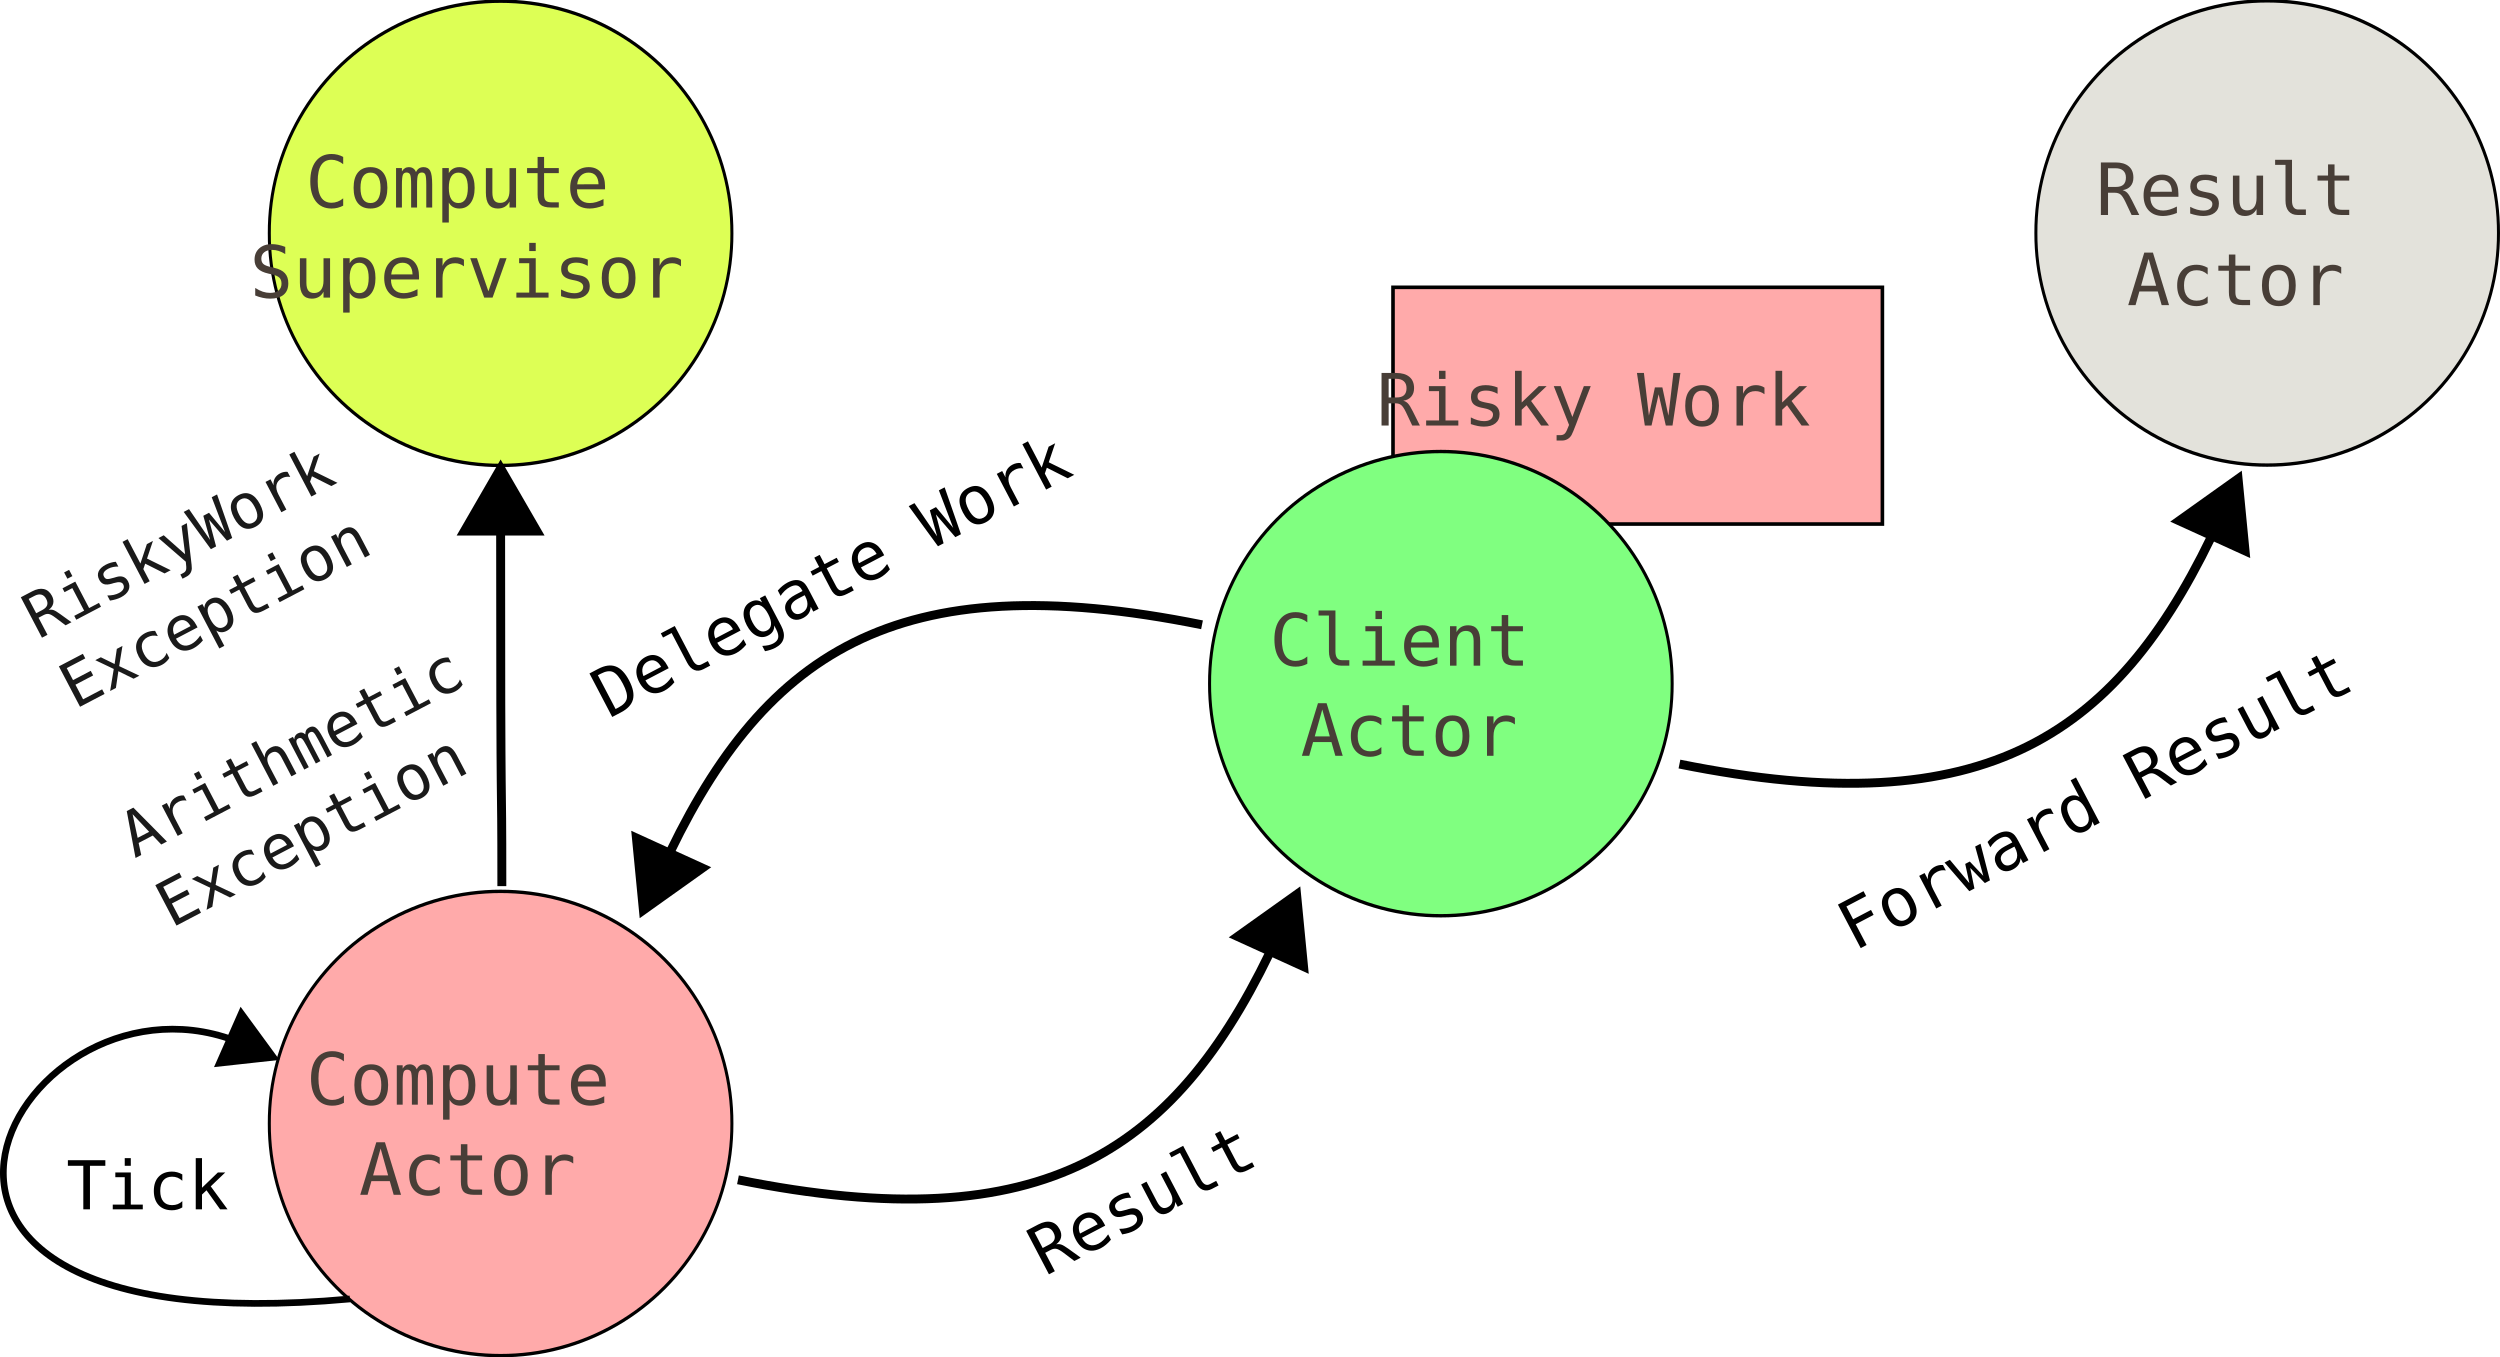
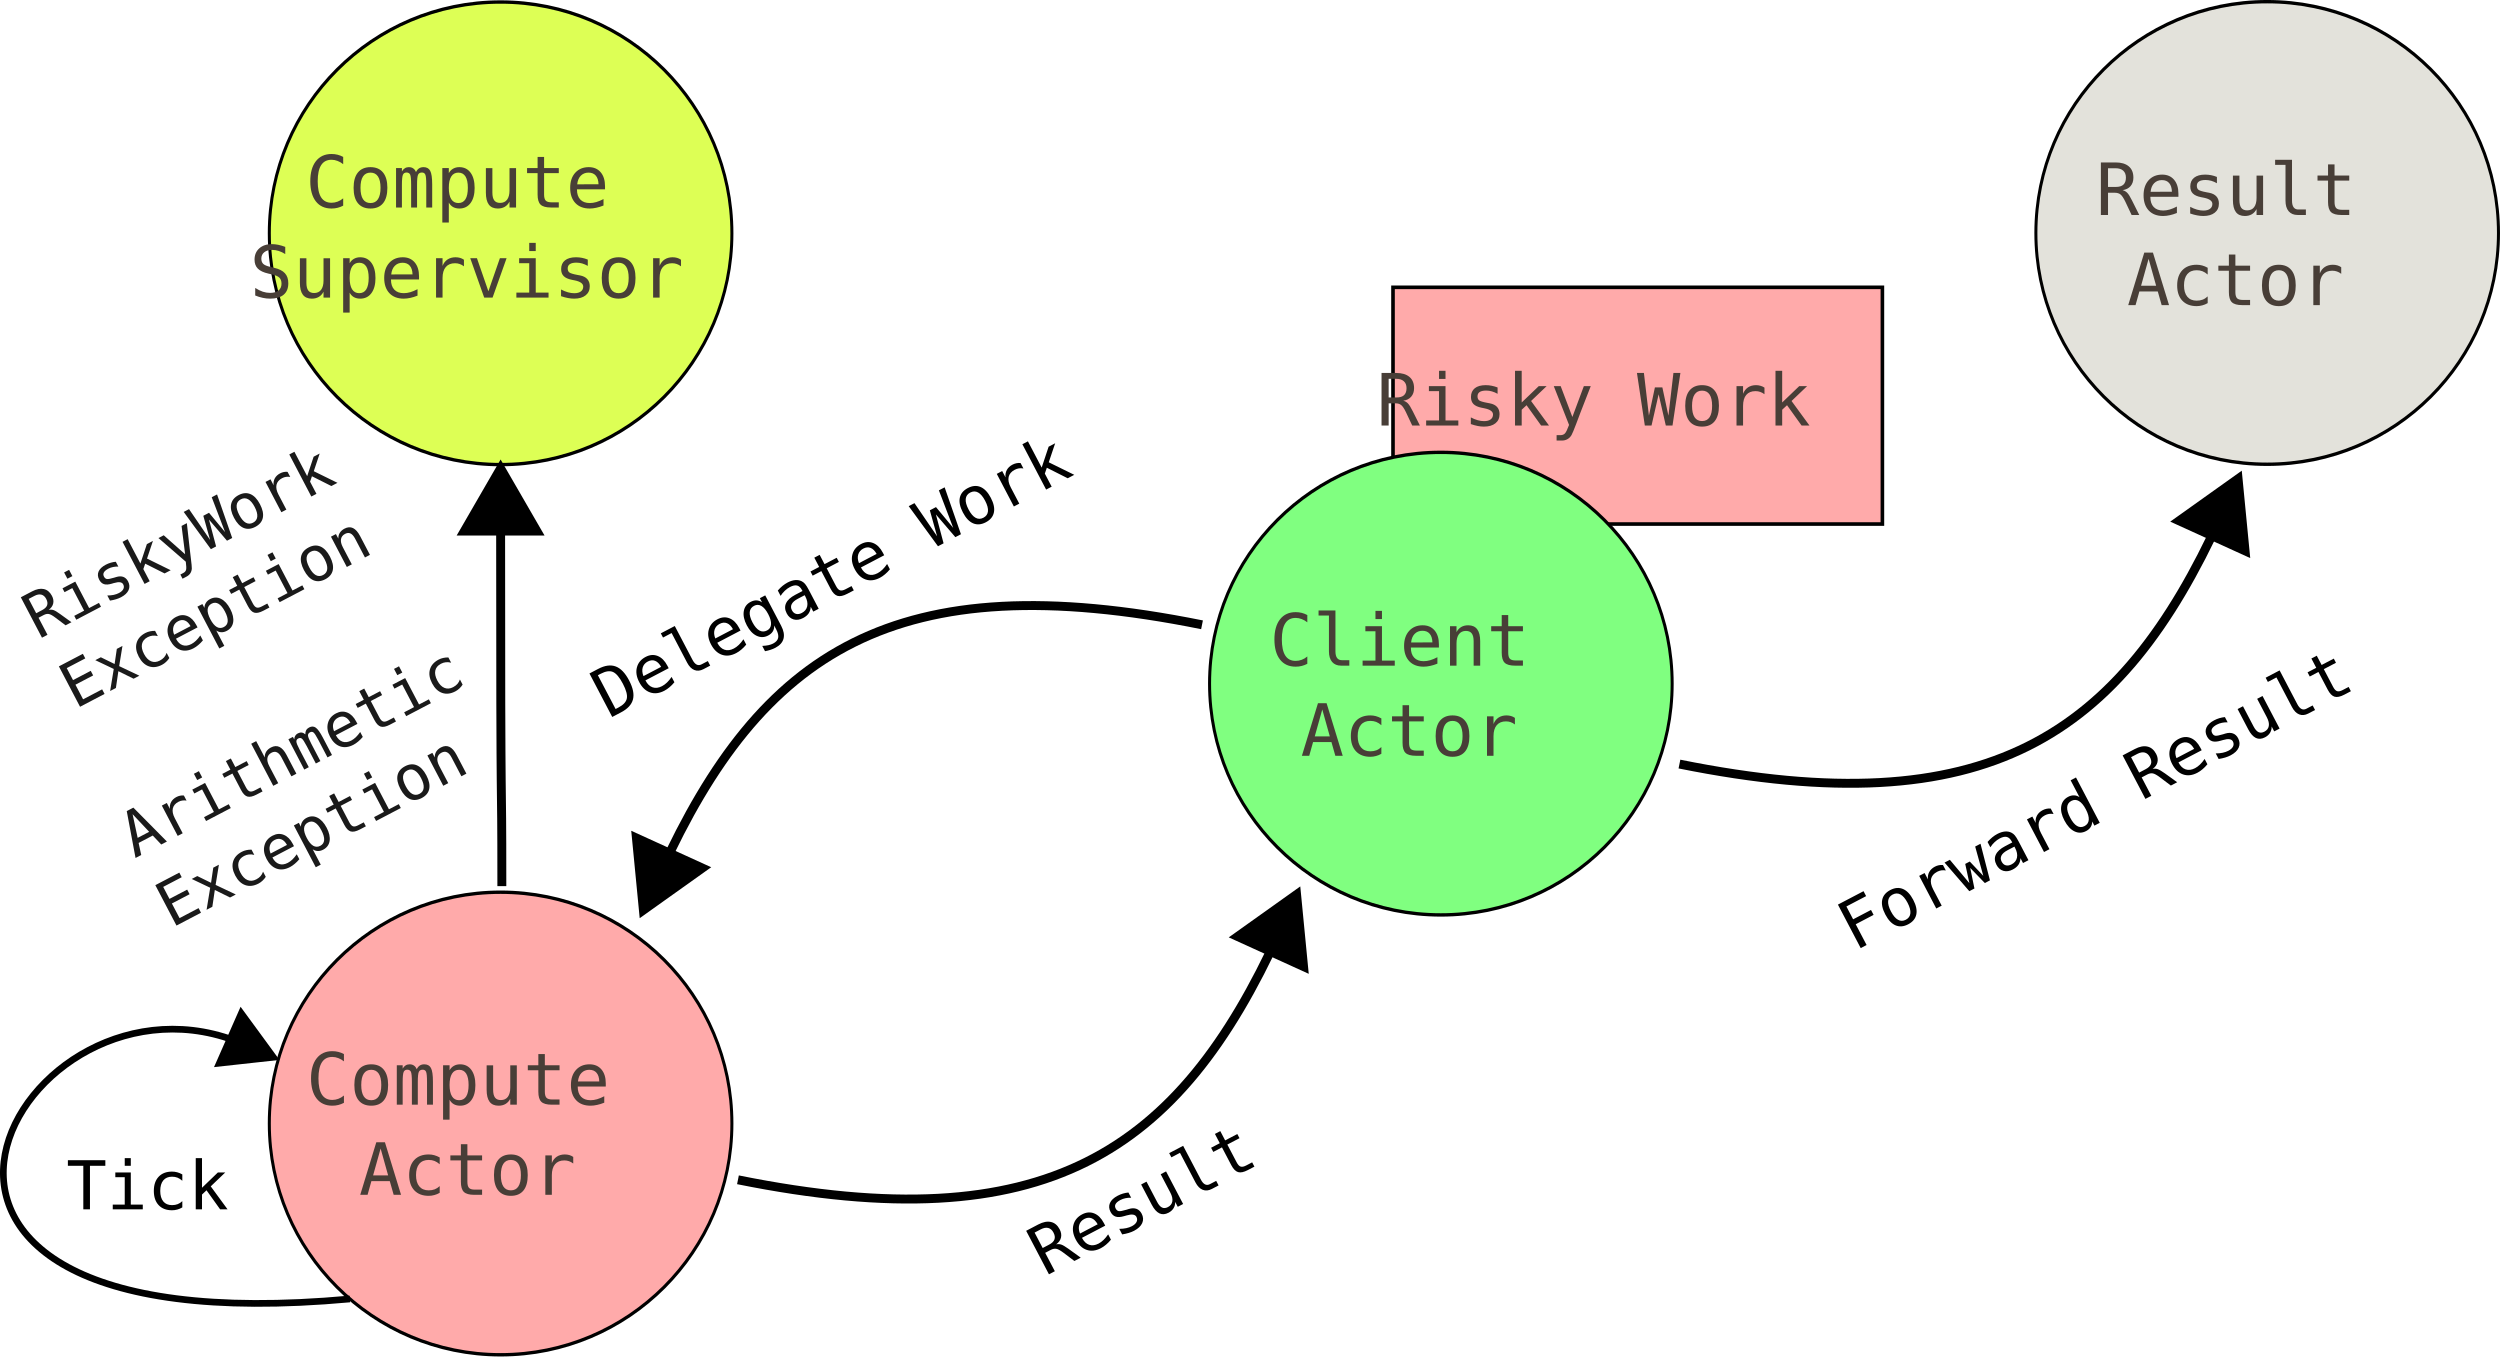
<svg xmlns="http://www.w3.org/2000/svg" width="1039.301" height="563.896" id="svg8743" version="1.1">
  <defs id="defs8745">
    <marker orient="auto" refY="0" refX="0" id="TriangleInL-02-5" style="overflow:visible">
      <path id="path6015-9-39" d="m 5.77,0 -8.65,5 0,-10 8.65,5 z" style="fill-rule:evenodd;stroke:#000000;stroke-width:1pt" transform="scale(-0.8,-0.8)" />
    </marker>
    <marker orient="auto" refY="0" refX="0" id="TriangleInL-02" style="overflow:visible">
      <path id="path6015-9" d="m 5.77,0 -8.65,5 0,-10 8.65,5 z" style="fill-rule:evenodd;stroke:#000000;stroke-width:1pt" transform="scale(-0.8,-0.8)" />
    </marker>
    <marker orient="auto" refY="0" refX="0" id="marker8714" style="overflow:visible">
      <path id="path8716" d="m 5.77,0 -8.65,5 0,-10 8.65,5 z" style="fill-rule:evenodd;stroke:#000000;stroke-width:1pt" transform="scale(-0.8,-0.8)" />
    </marker>
    <marker orient="auto" refY="0" refX="0" id="TriangleInL-02-5-2" style="overflow:visible">
      <path id="path6015-9-39-3" d="m 5.77,0 -8.65,5 0,-10 8.65,5 z" style="fill-rule:evenodd;stroke:#000000;stroke-width:1pt" transform="scale(-0.8,-0.8)" />
    </marker>
    <marker orient="auto" refY="0" refX="0" id="TriangleInL-02-5-8" style="overflow:visible">
      <path id="path6015-9-39-6" d="m 5.77,0 -8.65,5 0,-10 8.65,5 z" style="fill-rule:evenodd;stroke:#000000;stroke-width:1pt" transform="scale(-0.8,-0.8)" />
    </marker>
    <marker orient="auto" refY="0" refX="0" id="TriangleInL-02-5-86" style="overflow:visible">
      <path id="path6015-9-39-5" d="m 5.77,0 -8.65,5 0,-10 8.65,5 z" style="fill-rule:evenodd;stroke:#000000;stroke-width:1pt" transform="scale(-0.8,-0.8)" />
    </marker>
    <marker orient="auto" refY="0" refX="0" id="TriangleInL-02-5-3" style="overflow:visible">
      <path id="path6015-9-39-0" d="m 5.77,0 -8.65,5 0,-10 8.65,5 z" style="fill-rule:evenodd;stroke:#000000;stroke-width:1pt" transform="scale(-0.8,-0.8)" />
    </marker>
  </defs>
  <g id="layer1" transform="translate(492.0474,211.2568)">
    <g id="g10198" transform="matrix(1.290913,0,0,1.290913,-159.2115,-102.5823)">
      <g transform="matrix(1.451321,0,0,1.451321,-258.6106,-323.658)" id="g9861">
        <rect style="fill:#ffaaaa;fill-opacity:1;stroke:#000000;stroke-width:0.802;stroke-miterlimit:4;stroke-opacity:1;stroke-dasharray:none" id="rect9166" width="108.591" height="52.528" x="309.634" y="228.757" />
        <text xml:space="preserve" style="font-size:8px;font-style:normal;font-weight:normal;line-height:125%;letter-spacing:0px;word-spacing:0px;fill:#483e37;fill-opacity:1;stroke:none;font-family:Sans" x="363.488" y="259.435" id="text9060-4-3-1">
          <tspan x="363.488" y="259.435" style="font-size:16px;font-style:normal;font-variant:normal;font-weight:normal;font-stretch:normal;text-align:center;text-anchor:middle;fill:#483e37;font-family:Monospace;-inkscape-font-specification:Monospace" id="tspan9140-1">Risky Work</tspan>
        </text>
      </g>
-       <path transform="matrix(0.9745716,0,0,1.086241,-66.00545,-102.4636)" d="m 355.714,219.505 a 76.429,68.571 0 1 1 -152.857,0 76.429,68.571 0 1 1 152.857,0 z" id="path7510-1-1" style="fill:#80ff80;fill-rule:evenodd;stroke:#000000;stroke-width:1;stroke-linecap:butt;stroke-linejoin:miter;stroke-miterlimit:4;stroke-opacity:1;stroke-dasharray:none" />
+       <path transform="matrix(0.9745716,0,0,1.086241,-66.00545,-102.4636)" d="m 355.714,219.505 c 0,37.871 -34.218,68.571 -76.429,68.571 -42.21,0 -76.429,-30.7 -76.429,-68.571 0,-37.871 34.218,-68.571 76.429,-68.571 42.21,0 76.429,30.7 76.429,68.571 z" id="path7510-1-1" style="fill:#80ff80;fill-rule:evenodd;stroke:#000000;stroke-width:1;stroke-linecap:butt;stroke-linejoin:miter;stroke-miterlimit:4;stroke-opacity:1;stroke-dasharray:none" />
      <path id="path5736-6-7-8-0-2-1-79-7-0-9" d="M -45.052,196.646 C -12.714,125.685 30.251,97.074 129.262,117.025" style="color:#000000;fill:none;stroke:#000000;stroke-width:2.874;stroke-miterlimit:4;stroke-opacity:1;stroke-dasharray:none;marker:none;marker-start:url(#TriangleInL-02-5);visibility:visible;display:inline;overflow:visible;enable-background:accumulate" />
-       <path transform="matrix(0.9745716,0,0,1.086241,-368.8022,-247.4858)" d="m 355.714,219.505 a 76.429,68.571 0 1 1 -152.857,0 76.429,68.571 0 1 1 152.857,0 z" id="path7510-9-7" style="fill:#ddff55;fill-rule:evenodd;stroke:#000000;stroke-width:1;stroke-linecap:butt;stroke-linejoin:miter;stroke-miterlimit:4;stroke-opacity:1;stroke-dasharray:none" />
-       <path transform="matrix(0.9745716,0,0,1.086241,-368.8022,39.18718)" d="m 355.714,219.505 a 76.429,68.571 0 1 1 -152.857,0 76.429,68.571 0 1 1 152.857,0 z" id="path7510-3" style="fill:#ffaaaa;fill-rule:evenodd;stroke:#000000;stroke-width:1;stroke-linecap:butt;stroke-linejoin:miter;stroke-miterlimit:4;stroke-opacity:1;stroke-dasharray:none" />
+       <path transform="matrix(0.9745716,0,0,1.086241,-368.8022,-247.4858)" d="m 355.714,219.505 c 0,37.871 -34.218,68.571 -76.429,68.571 -42.21,0 -76.429,-30.7 -76.429,-68.571 0,-37.871 34.218,-68.571 76.429,-68.571 42.21,0 76.429,30.7 76.429,68.571 z" id="path7510-9-7" style="fill:#ddff55;fill-rule:evenodd;stroke:#000000;stroke-width:1;stroke-linecap:butt;stroke-linejoin:miter;stroke-miterlimit:4;stroke-opacity:1;stroke-dasharray:none" />
+       <path transform="matrix(0.9745716,0,0,1.086241,-368.8022,39.18718)" d="m 355.714,219.505 c 0,37.871 -34.218,68.571 -76.429,68.571 -42.21,0 -76.429,-30.7 -76.429,-68.571 0,-37.871 34.218,-68.571 76.429,-68.571 42.21,0 76.429,30.7 76.429,68.571 z" id="path7510-3" style="fill:#ffaaaa;fill-rule:evenodd;stroke:#000000;stroke-width:1;stroke-linecap:butt;stroke-linejoin:miter;stroke-miterlimit:4;stroke-opacity:1;stroke-dasharray:none" />
      <path id="path5736-6-7-8-0-2-1-74" d="m -179.034,252.213 c -71.75,-31.588 -145.272,98.33 33.885,81.915" style="color:#000000;fill:none;stroke:#000000;stroke-width:2.156;stroke-linecap:butt;stroke-linejoin:miter;stroke-miterlimit:4;stroke-opacity:1;stroke-dasharray:none;stroke-dashoffset:0;marker:none;marker-start:url(#TriangleInL-02);visibility:visible;display:inline;overflow:visible;enable-background:accumulate" />
      <text id="text3371" y="305.256" x="-236.469" style="font-size:25.236px;font-style:normal;font-weight:normal;line-height:125%;letter-spacing:0px;word-spacing:0px;fill:#000000;fill-opacity:1;stroke:none;font-family:Sans" xml:space="preserve">
        <tspan y="305.256" x="-236.469" id="tspan3373" style="font-style:normal;font-variant:normal;font-weight:normal;font-stretch:normal;font-family:Monospace;-inkscape-font-specification:Monospace;font-size:21.69px">Tick</tspan>
      </text>
-       <path transform="matrix(0.9745716,0,0,1.086241,200.0993,-247.5957)" d="m 355.714,219.505 a 76.429,68.571 0 1 1 -152.857,0 76.429,68.571 0 1 1 152.857,0 z" id="path7510-9" style="fill:#e3e2db;fill-rule:evenodd;stroke:#000000;stroke-width:1;stroke-linecap:butt;stroke-linejoin:miter;stroke-miterlimit:4;stroke-opacity:1;stroke-dasharray:none" />
+       <path transform="matrix(0.9745716,0,0,1.086241,200.0993,-247.5957)" d="m 355.714,219.505 c 0,37.871 -34.218,68.571 -76.429,68.571 -42.21,0 -76.429,-30.7 -76.429,-68.571 0,-37.871 34.218,-68.571 76.429,-68.571 42.21,0 76.429,30.7 76.429,68.571 z" id="path7510-9" style="fill:#e3e2db;fill-rule:evenodd;stroke:#000000;stroke-width:1;stroke-linecap:butt;stroke-linejoin:miter;stroke-miterlimit:4;stroke-opacity:1;stroke-dasharray:none" />
      <text id="text9060" y="271.562" x="-96.726" style="font-size:11.611px;font-style:normal;font-weight:normal;line-height:125%;letter-spacing:0px;word-spacing:0px;fill:#483e37;fill-opacity:1;stroke:none;font-family:Sans" xml:space="preserve">
        <tspan style="font-size:23.221px;font-style:normal;font-variant:normal;font-weight:normal;font-stretch:normal;text-align:center;text-anchor:middle;fill:#483e37;font-family:Monospace;-inkscape-font-specification:Monospace" y="271.562" x="-96.726" id="tspan9062">Compute</tspan>
        <tspan style="font-size:23.221px;font-style:normal;font-variant:normal;font-weight:normal;font-stretch:normal;text-align:center;text-anchor:middle;fill:#483e37;font-family:Monospace;-inkscape-font-specification:Monospace" id="tspan9064" y="300.589" x="-96.726">Actor</tspan>
      </text>
      <text id="text9060-4" y="-17.361" x="-96.97" style="font-size:11.611px;font-style:normal;font-weight:normal;line-height:125%;letter-spacing:0px;word-spacing:0px;fill:#483e37;fill-opacity:1;stroke:none;font-family:Sans" xml:space="preserve">
        <tspan style="font-size:23.221px;font-style:normal;font-variant:normal;font-weight:normal;font-stretch:normal;text-align:center;text-anchor:middle;fill:#483e37;font-family:Monospace;-inkscape-font-specification:Monospace" y="-17.361" x="-96.97" id="tspan9062-6">Compute</tspan>
        <tspan style="font-size:23.221px;font-style:normal;font-variant:normal;font-weight:normal;font-stretch:normal;text-align:center;text-anchor:middle;fill:#483e37;font-family:Monospace;-inkscape-font-specification:Monospace" id="tspan9064-1" y="11.665" x="-96.97">Supervisor</tspan>
      </text>
      <text id="text9060-4-3" y="130.178" x="206.524" style="font-size:11.611px;font-style:normal;font-weight:normal;line-height:125%;letter-spacing:0px;word-spacing:0px;fill:#483e37;fill-opacity:1;stroke:none;font-family:Sans" xml:space="preserve">
        <tspan style="font-size:23.221px;font-style:normal;font-variant:normal;font-weight:normal;font-stretch:normal;text-align:center;text-anchor:middle;fill:#483e37;font-family:Monospace;-inkscape-font-specification:Monospace" id="tspan9064-1-1" y="130.178" x="206.524">Client</tspan>
        <tspan id="tspan9140" style="font-size:23.221px;font-style:normal;font-variant:normal;font-weight:normal;font-stretch:normal;text-align:center;text-anchor:middle;fill:#483e37;font-family:Monospace;-inkscape-font-specification:Monospace" y="159.204" x="206.524">Actor</tspan>
      </text>
      <text id="text9060-4-3-6" y="-14.954" x="472.629" style="font-size:11.611px;font-style:normal;font-weight:normal;line-height:125%;letter-spacing:0px;word-spacing:0px;fill:#483e37;fill-opacity:1;stroke:none;font-family:Sans" xml:space="preserve">
        <tspan style="font-size:23.221px;font-style:normal;font-variant:normal;font-weight:normal;font-stretch:normal;text-align:center;text-anchor:middle;fill:#483e37;font-family:Monospace;-inkscape-font-specification:Monospace" id="tspan9064-1-1-8" y="-14.954" x="472.629">Result</tspan>
        <tspan id="tspan9140-7" style="font-size:23.221px;font-style:normal;font-variant:normal;font-weight:normal;font-stretch:normal;text-align:center;text-anchor:middle;fill:#483e37;font-family:Monospace;-inkscape-font-specification:Monospace" y="14.072" x="472.629">Actor</tspan>
      </text>
      <path id="path5736-6-7-8-0-2-1-79-7-0-9-6" d="m 154.133,216.131 c -32.338,70.962 -75.303,99.573 -174.314,79.621" style="color:#000000;fill:none;stroke:#000000;stroke-width:2.874;stroke-miterlimit:4;stroke-opacity:1;stroke-dasharray:none;marker:none;marker-start:url(#TriangleInL-02-5);visibility:visible;display:inline;overflow:visible;enable-background:accumulate" />
      <text transform="matrix(0.8857448,-0.4641725,0.4641725,0.8857448,0,0)" id="text3371-1" y="101.782" x="-123.28" style="font-size:25.236px;font-style:normal;font-weight:normal;line-height:125%;letter-spacing:0px;word-spacing:0px;fill:#000000;fill-opacity:1;stroke:none;font-family:Sans" xml:space="preserve">
        <tspan y="101.782" x="-123.28" id="tspan3373-4" style="font-size:21.69px;font-style:normal;font-variant:normal;font-weight:normal;font-stretch:normal;font-family:Monospace;-inkscape-font-specification:Monospace">Delegate Work</tspan>
      </text>
      <text transform="matrix(0.8857448,-0.4641725,0.4641725,0.8857448,0,0)" id="text3371-1-6" y="326.041" x="-82.088" style="font-size:25.236px;font-style:normal;font-weight:normal;line-height:125%;letter-spacing:0px;word-spacing:0px;fill:#000000;fill-opacity:1;stroke:none;font-family:Sans" xml:space="preserve">
        <tspan y="326.041" x="-82.088" id="tspan3373-4-3" style="font-style:normal;font-variant:normal;font-weight:normal;font-stretch:normal;font-family:Monospace;-inkscape-font-specification:Monospace;font-size:21.69px">Result</tspan>
      </text>
      <path id="path5736-6-7-8-0-2-1-79-7-0-9-6-4" d="M 457.326,82.25 C 424.988,153.212 382.023,181.823 283.012,161.872" style="color:#000000;fill:none;stroke:#000000;stroke-width:2.874;stroke-miterlimit:4;stroke-opacity:1;stroke-dasharray:none;marker:none;marker-start:url(#TriangleInL-02-5);visibility:visible;display:inline;overflow:visible;enable-background:accumulate" />
      <text transform="matrix(0.8857448,-0.4641725,0.4641725,0.8857448,0,0)" id="text3371-1-6-2" y="354.332" x="197.267" style="font-size:25.236px;font-style:normal;font-weight:normal;line-height:125%;letter-spacing:0px;word-spacing:0px;fill:#000000;fill-opacity:1;stroke:none;font-family:Sans" xml:space="preserve">
        <tspan y="354.332" x="197.267" id="tspan3373-4-3-8" style="font-style:normal;font-variant:normal;font-weight:normal;font-stretch:normal;font-family:Monospace;-inkscape-font-specification:Monospace;font-size:21.69px">Forward Result</tspan>
      </text>
      <path style="color:#000000;fill:#008000;stroke:#000000;stroke-width:2.874;stroke-miterlimit:4;stroke-opacity:1;stroke-dasharray:none;marker:none;marker-start:url(#TriangleInL-02-5);visibility:visible;display:inline;overflow:visible;enable-background:accumulate" d="m -96.618,80.121 c 0,117.21 0.4,75.165 0.4,121.065" id="path5736-6-7-8-0-2-1-79-7-0-9-7" />
      <text transform="matrix(0.8857448,-0.4641725,0.4641725,0.8857448,0,0)" id="text3371-1-9" y="-6.074" x="-274.048" style="font-size:25.236px;font-style:normal;font-weight:normal;line-height:125%;letter-spacing:0px;word-spacing:0px;fill:#483e37;fill-opacity:1;stroke:none;font-family:Sans" xml:space="preserve">
        <tspan style="font-size:20.141px;font-style:normal;font-variant:normal;font-weight:normal;font-stretch:normal;fill:#1a1a1a;fill-opacity:1;font-family:Monospace;-inkscape-font-specification:Monospace" y="-6.074" x="-274.048" id="tspan3373-4-6">RiskyWork</tspan>
        <tspan style="font-size:20.141px;font-style:normal;font-variant:normal;font-weight:normal;font-stretch:normal;fill:#1a1a1a;fill-opacity:1;font-family:Monospace;-inkscape-font-specification:Monospace" id="tspan10149" y="19.324" x="-274.048">Exception</tspan>
      </text>
      <text transform="matrix(0.8857448,-0.4641725,0.4641725,0.8857448,0,0)" id="text3371-1-9-5" y="70.75" x="-279.244" style="font-size:25.236px;font-style:normal;font-weight:normal;line-height:125%;letter-spacing:0px;word-spacing:0px;fill:#483e37;fill-opacity:1;stroke:none;font-family:Sans" xml:space="preserve">
        <tspan style="font-size:20.141px;font-style:normal;font-variant:normal;font-weight:normal;font-stretch:normal;fill:#1a1a1a;fill-opacity:1;font-family:Monospace;-inkscape-font-specification:Monospace" y="70.75" x="-279.244" id="tspan3373-4-6-5">Arithmetic</tspan>
        <tspan style="font-size:20.141px;font-style:normal;font-variant:normal;font-weight:normal;font-stretch:normal;fill:#1a1a1a;fill-opacity:1;font-family:Monospace;-inkscape-font-specification:Monospace" id="tspan10147" y="96.148" x="-279.244">Exception</tspan>
      </text>
    </g>
  </g>
</svg>
